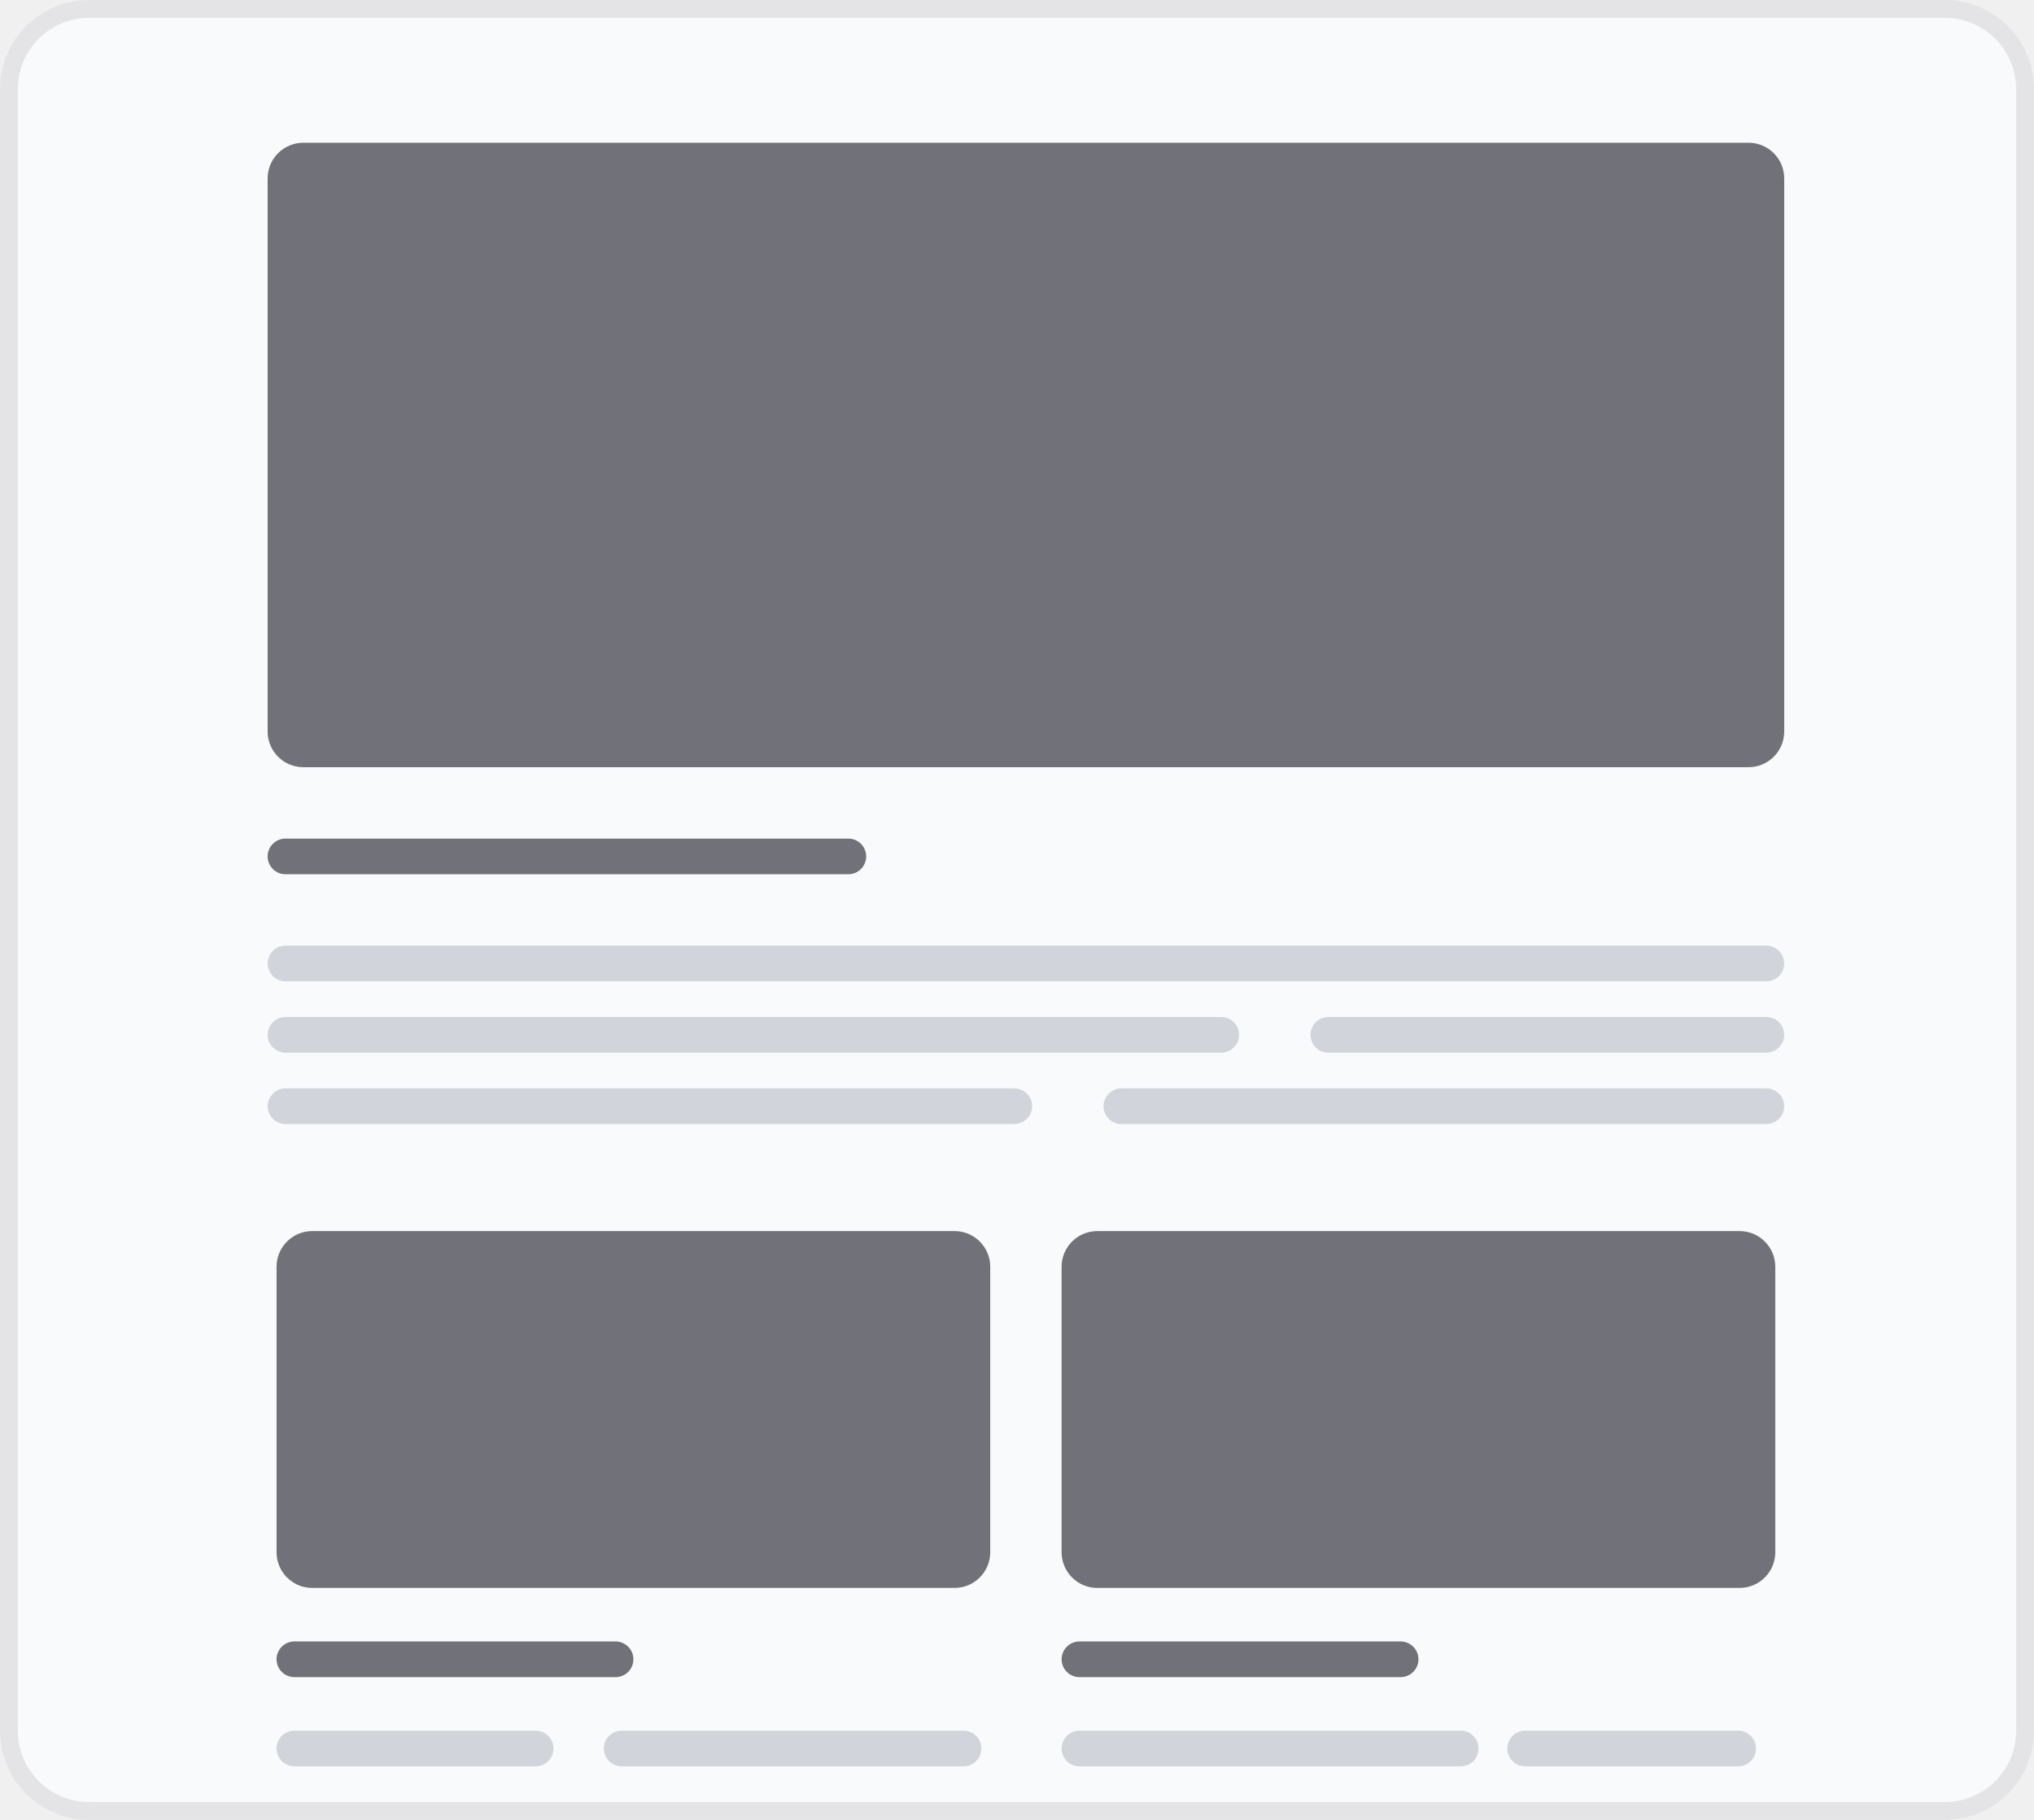
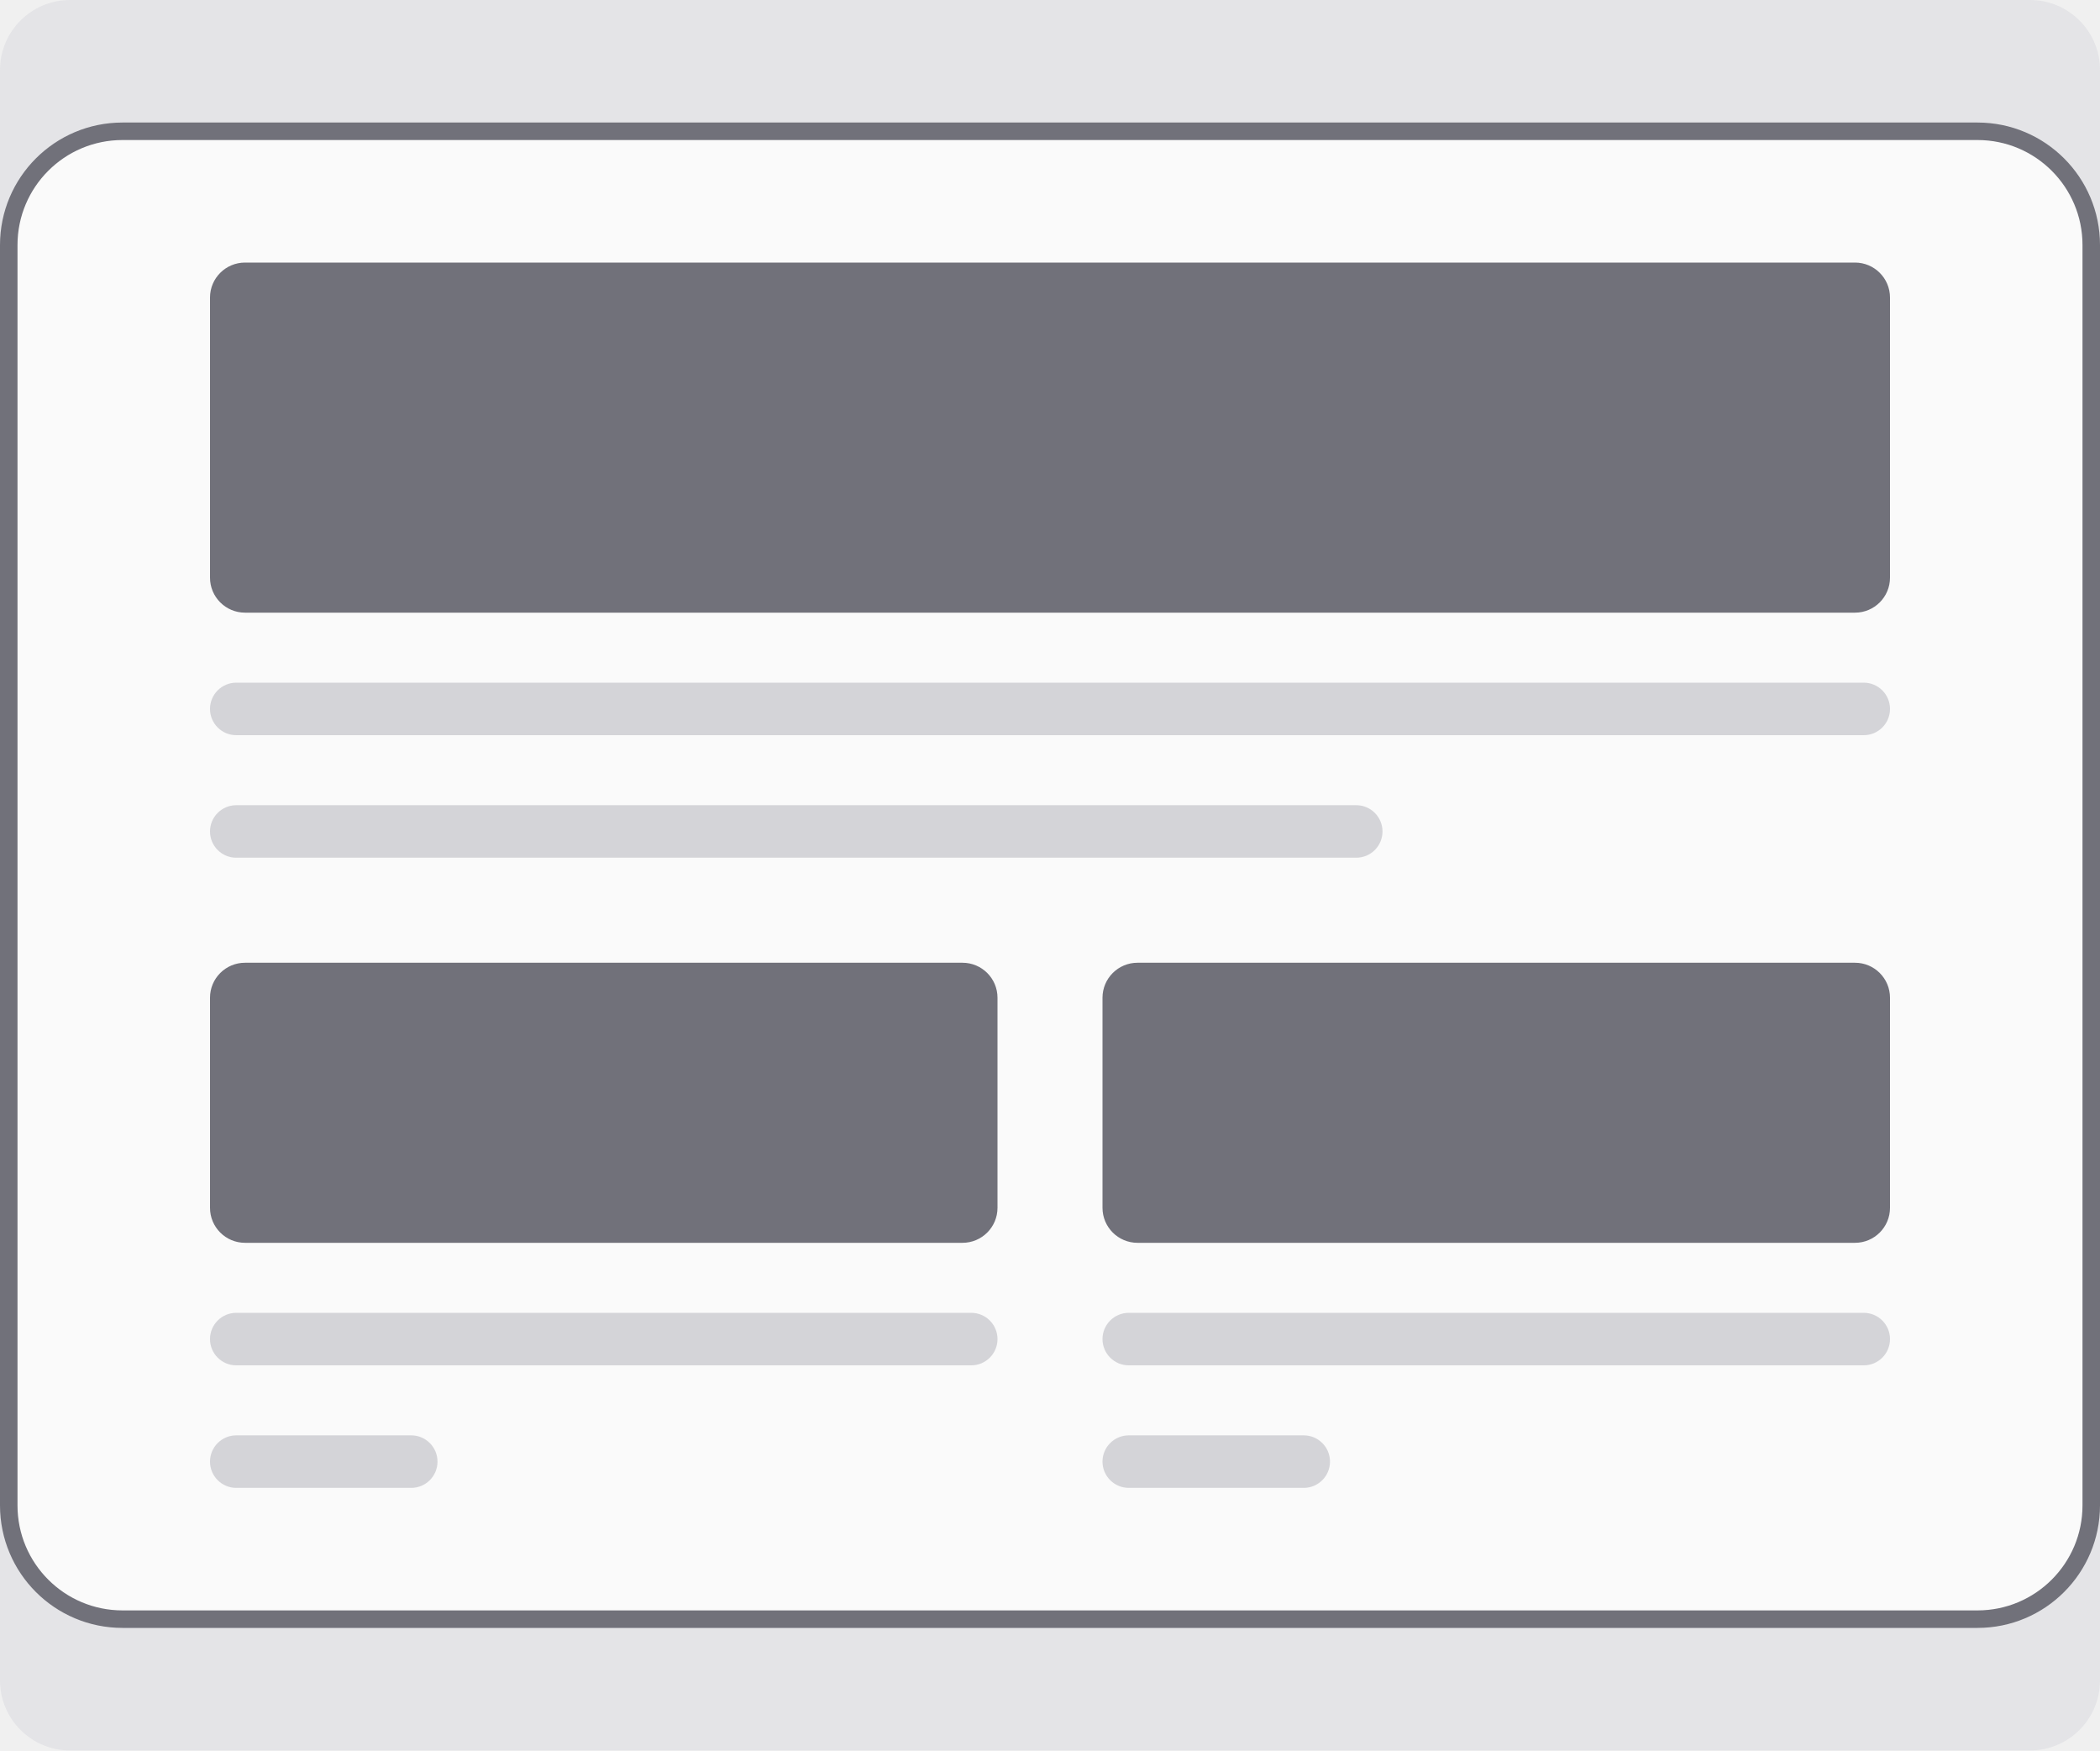
- <svg xmlns="http://www.w3.org/2000/svg" width="114" height="102" viewBox="0 0 114 102" fill="none">
-   <rect x="1" y="1" width="112" height="100" rx="4" fill="#FAFAFA" />
-   <rect x="0.5" y="0.5" width="113" height="101" rx="4.5" fill="#F9FAFB" stroke="#E4E4E7" />
-   <rect x="15" y="8" width="85" height="35" rx="2" fill="#71717A" />
-   <rect x="15" y="47" width="33.547" height="2" rx="1" fill="#71717A" />
-   <rect x="15" y="53" width="85" height="2" rx="1" fill="#D1D5DB" />
-   <rect x="15" y="57" width="54.449" height="2" rx="1" fill="#D1D5DB" />
-   <rect x="73.449" y="57" width="26.551" height="2" rx="1" fill="#D1D5DB" />
-   <rect x="15" y="61" width="42.849" height="2" rx="1" fill="#D1D5DB" />
-   <rect x="61.849" y="61" width="38.151" height="2" rx="1" fill="#D1D5DB" />
-   <g clip-path="url(#clip0_1508_8170)">
-     <rect x="15.5" y="69" width="40" height="20" rx="2" fill="#71717A" />
-     <rect x="15.5" y="92" width="20" height="2" rx="1" fill="#71717A" />
-     <rect x="15.5" y="97" width="15.52" height="2" rx="1" fill="#D1D5DB" />
-     <rect x="33.842" y="97" width="21.163" height="2" rx="1" fill="#D1D5DB" />
-     <rect x="59.5" y="69" width="40" height="20" rx="2" fill="#71717A" />
-     <rect x="59.5" y="92" width="20" height="2" rx="1" fill="#71717A" />
-     <rect x="59.5" y="97" width="23.367" height="2" rx="1" fill="#D1D5DB" />
-     <rect x="84.481" y="97" width="13.938" height="2" rx="1" fill="#D1D5DB" />
-   </g>
-   <defs>
-     <clipPath id="clip0_1508_8170">
-       <rect width="84" height="31" fill="white" transform="translate(15.5 69)" />
-     </clipPath>
-   </defs>
+ <svg xmlns="http://www.w3.org/2000/svg" width="120" height="100" fill="none">
+   <rect width="120" height="100" rx="4" fill="#E4E4E7" />
+   <rect x=".5" y="7.5" width="119" height="85" rx="6.5" fill="#FAFAFA" />
+   <rect x="12" y="15" width="96" height="20" rx="2" fill="#71717A" />
+   <rect x="12" y="39" width="96" height="3" rx="1.5" fill="#D4D4D8" />
+   <rect x="12" y="46" width="67" height="3" rx="1.5" fill="#D4D4D8" />
+   <rect x="12" y="55" width="45" height="16" rx="2" fill="#71717A" />
+   <rect x="12" y="75" width="45" height="3" rx="1.5" fill="#D4D4D8" />
+   <rect x="12" y="82" width="13" height="3" rx="1.5" fill="#D4D4D8" />
+   <rect x="63" y="55" width="45" height="16" rx="2" fill="#71717A" />
+   <rect x="63" y="75" width="45" height="3" rx="1.5" fill="#D4D4D8" />
+   <rect x="63" y="82" width="13" height="3" rx="1.5" fill="#D4D4D8" />
+   <rect x=".5" y="7.5" width="119" height="85" rx="6.5" stroke="#71717A" />
</svg>
